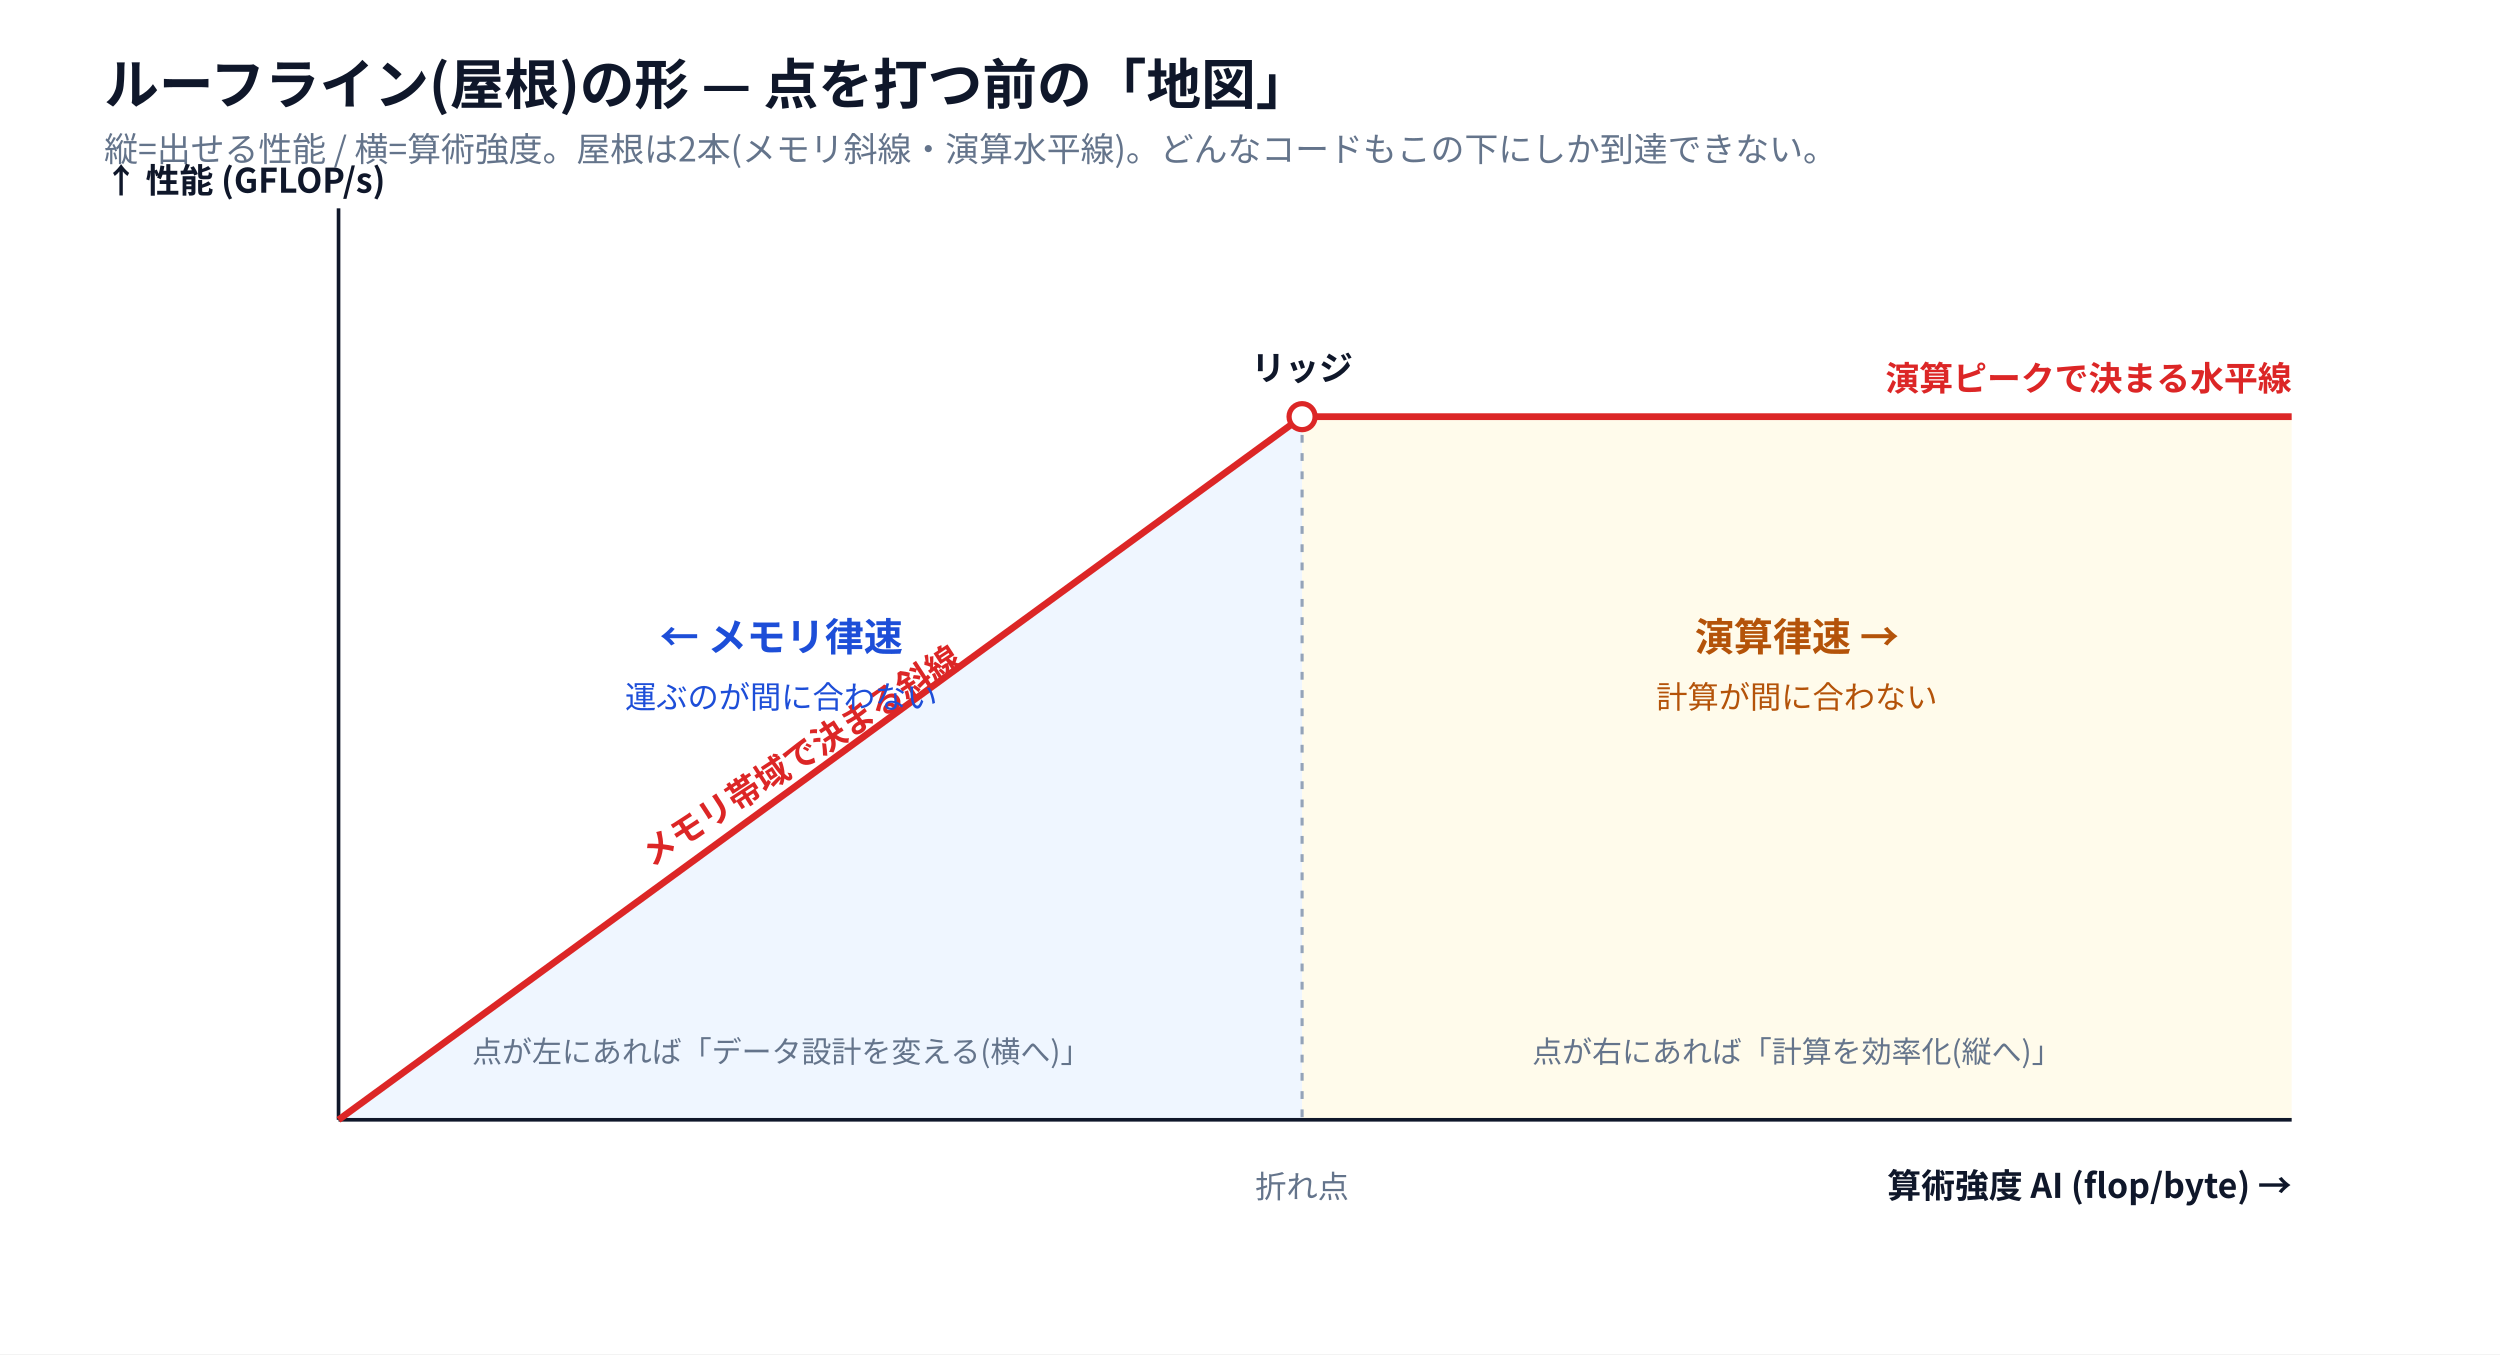
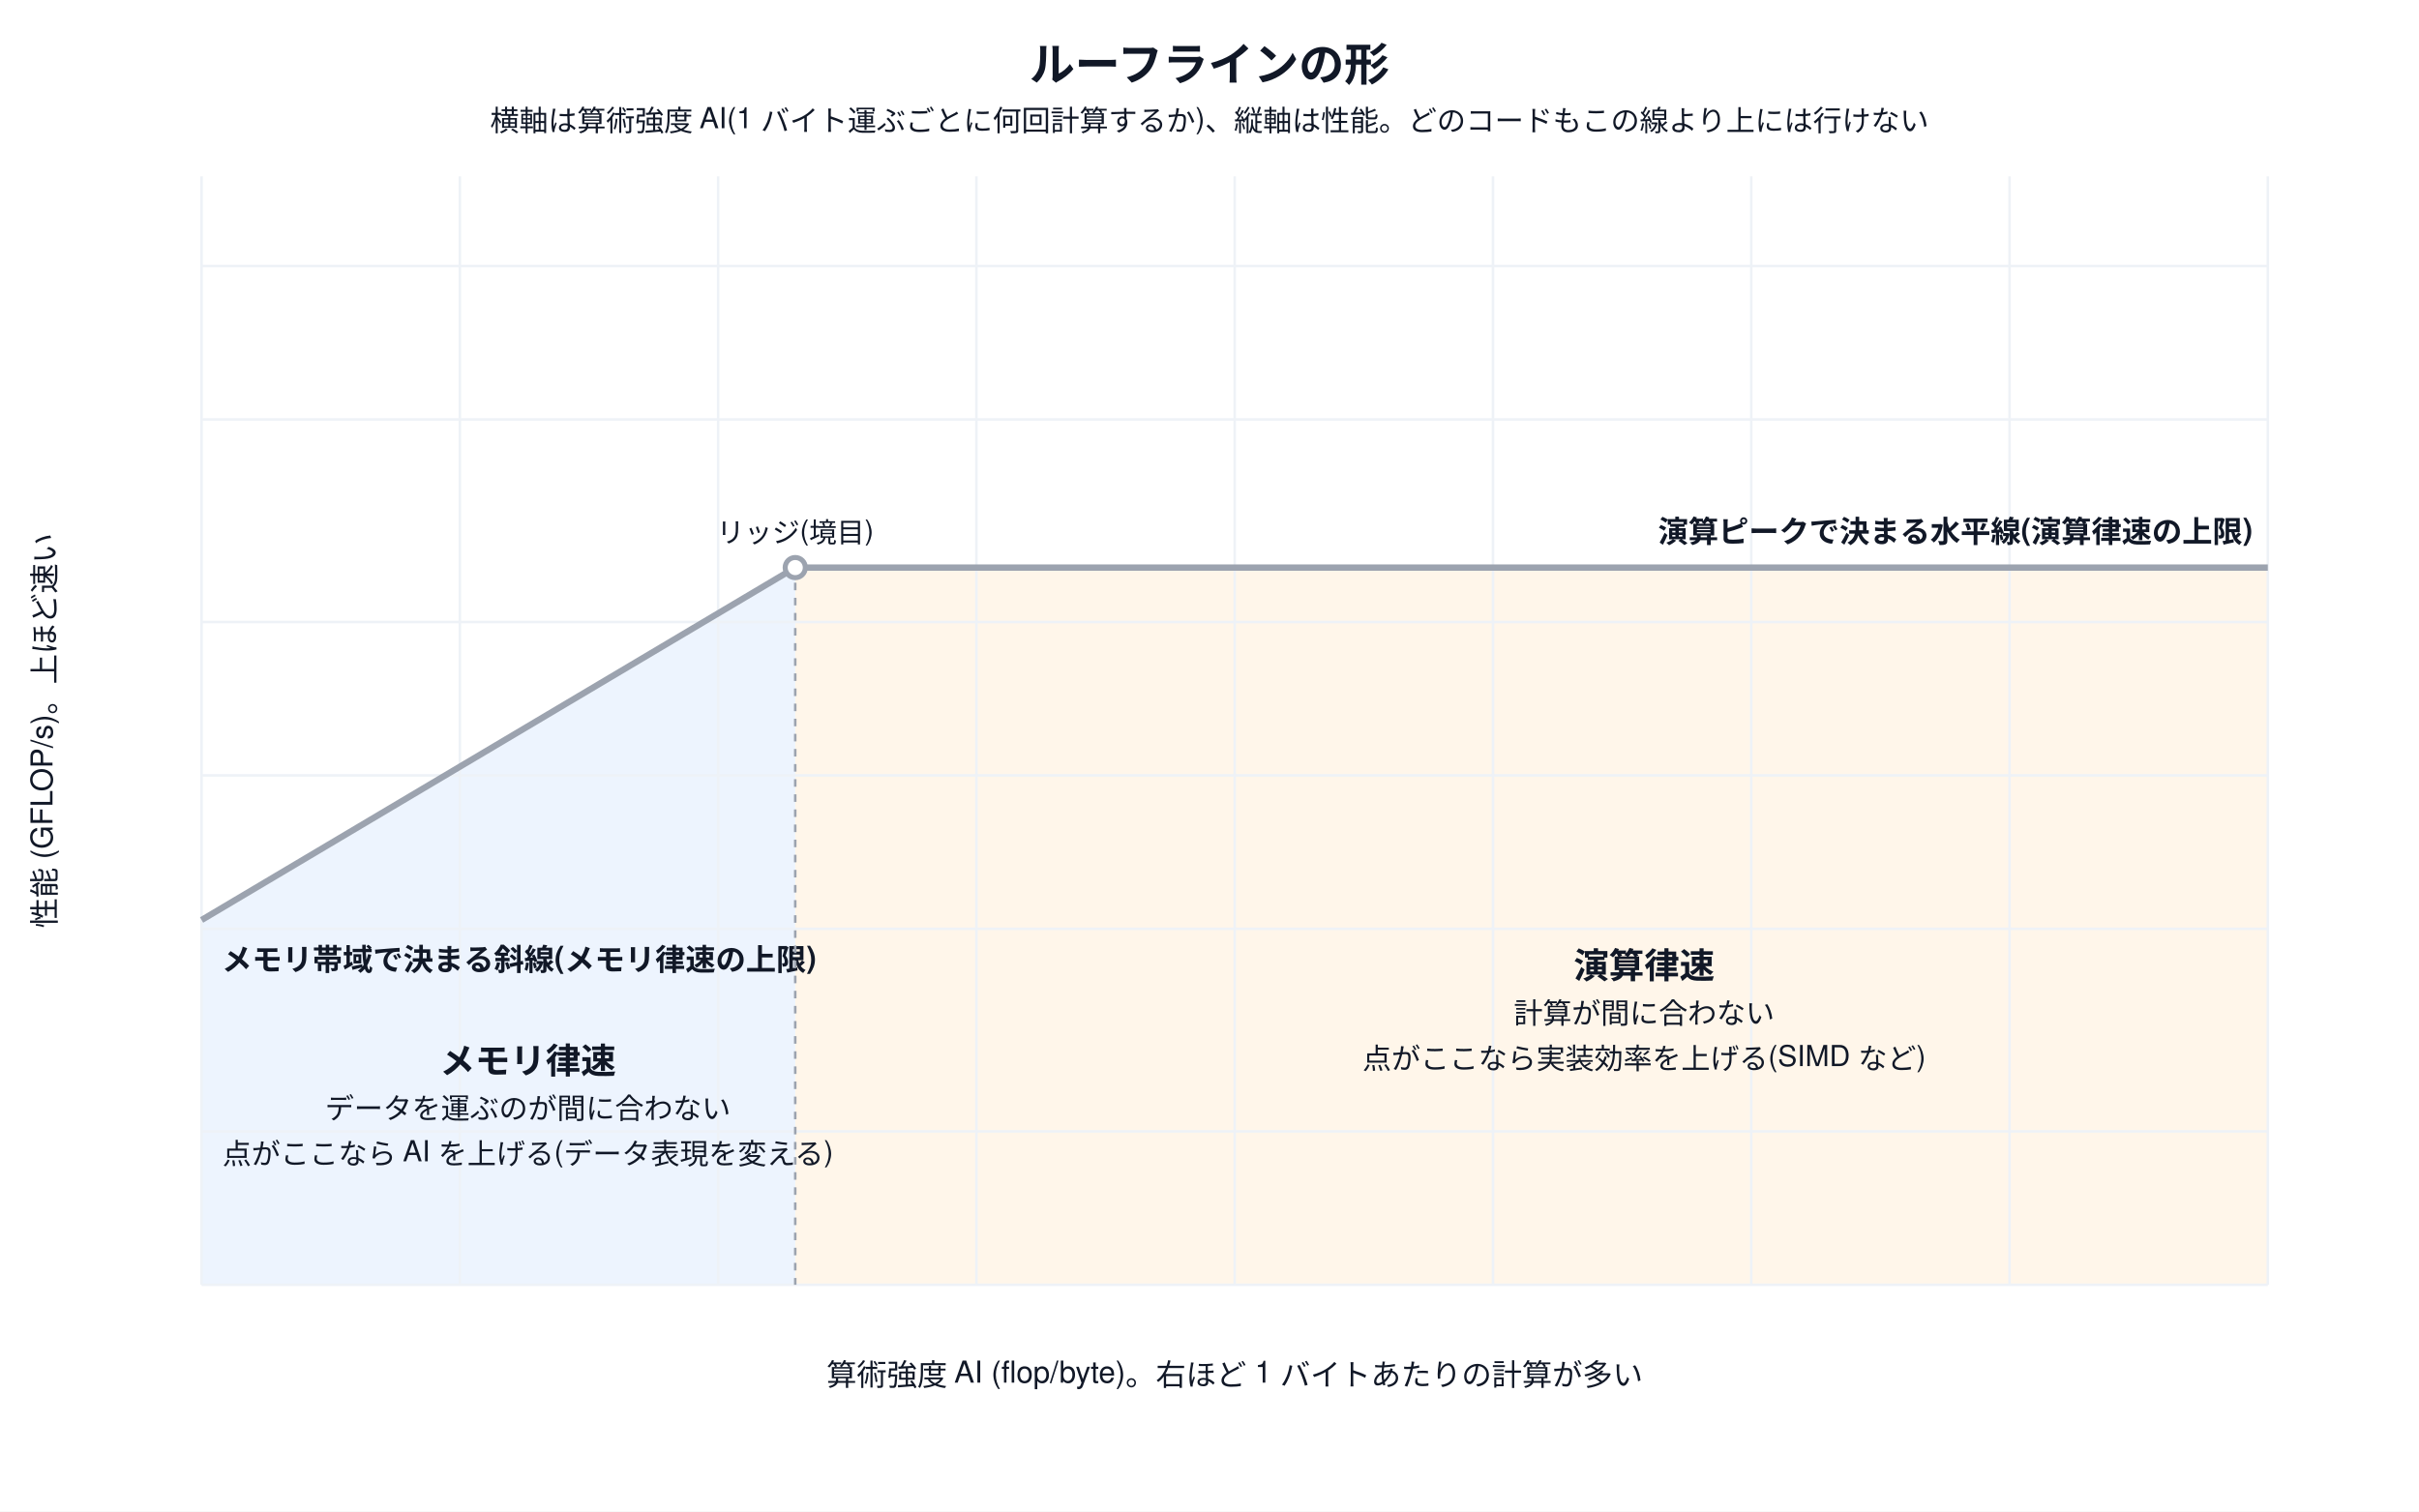
- <svg xmlns="http://www.w3.org/2000/svg" viewBox="0 0 960 520" font-family="'Hiragino Sans','Noto Sans CJK JP',sans-serif">
-   <style>.t{fill:#0f172a}.m{fill:#64748b}</style>
-   <rect width="960" height="520" fill="#ffffff" />
-   <text x="40" y="40" font-size="21" font-weight="700" class="t">ルーフライン(屋根)の形 — 点を打つ前の「地図」</text>
-   <text x="40" y="62" font-size="13" class="m">縦=出せる性能 / 横=算術強度。屋根は2本(メモリ斜線・演算水平線)。どんなコードもこの下にしか到達できない。</text>
-   <path d="M 130 430 L 500 160 L 500 430 Z" fill="#eff6ff" />
-   <path d="M 500 160 L 880 160 L 880 430 L 500 430 Z" fill="#fffbeb" />
-   <line x1="130" y1="430" x2="880" y2="430" stroke="#0f172a" stroke-width="1.4" />
-   <line x1="130" y1="80" x2="130" y2="430" stroke="#0f172a" stroke-width="1.4" />
-   <text x="880" y="460" font-size="13" font-weight="600" class="t" text-anchor="end">算術強度 AI (flop/byte) →</text>
-   <text x="40" y="74" font-size="13" font-weight="600" class="t">↑ 性能 (GFLOP/s)</text>
-   <line x1="130" y1="430" x2="500" y2="160" stroke="#dc2626" stroke-width="2.6" />
-   <line x1="500" y1="160" x2="880" y2="160" stroke="#dc2626" stroke-width="2.6" />
-   <text x="250" y="333" font-size="13" fill="#dc2626" font-weight="600" transform="rotate(-33 250 333)">メモリ帯域で決まる斜線</text>
-   <text x="880" y="150" font-size="13" fill="#dc2626" font-weight="600" text-anchor="end">演算ピークで決まる水平線</text>
-   <line x1="500" y1="160" x2="500" y2="430" stroke="#94a3b8" stroke-width="1.2" stroke-dasharray="3 4" />
-   <circle cx="500" cy="160" r="5" fill="#ffffff" stroke="#dc2626" stroke-width="2" />
-   <text x="500" y="146" font-size="13" fill="#0f172a" font-weight="700" text-anchor="middle">リッジ</text>
-   <text x="500" y="460" font-size="12" class="m" text-anchor="middle">折れ点</text>
-   <text x="300" y="250" font-size="15" font-weight="700" fill="#1d4ed8" text-anchor="middle">← メモリ律速</text>
-   <text x="300" y="272" font-size="12" fill="#1d4ed8" text-anchor="middle">運ぶのが間に合わない</text>
-   <text x="690" y="250" font-size="15" font-weight="700" fill="#b45309" text-anchor="middle">演算律速 →</text>
-   <text x="690" y="272" font-size="12" fill="#b45309" text-anchor="middle">計算が間に合わない</text>
-   <text x="300" y="408" font-size="11.5" class="m" text-anchor="middle">点が左にあれば「データ設計を変える(横へ)」</text>
-   <text x="690" y="408" font-size="11.5" class="m" text-anchor="middle">点が右にあれば「計算を効率化(縦へ)」</text>
+ <svg xmlns="http://www.w3.org/2000/svg" viewBox="0 0 960 600">
+   <style>text{font-family:'Helvetica Neue',Helvetica,Arial,'Hiragino Sans','Hiragino Kaku Gothic ProN',sans-serif;fill:#111827}</style>
+   <rect width="960" height="600" fill="#ffffff" />
+   <text x="480" y="32" font-size="18" font-weight="600" text-anchor="middle">ルーフラインの形</text>
+   <text x="480" y="52" font-size="11.5" fill="#6b7280" text-anchor="middle">横軸は算術強度 AI(1 バイト運ぶごとに何回計算するか)、縦軸は性能。どのコードもこの線より上には行けない</text>
+   <polygon points="315.6,225.3 900.0,225.3 900.0,510.0 315.6,510.0" fill="#ffedd5" opacity="0.5" />
+   <polygon points="80.0,365.2 315.6,225.3 315.6,510.0 80.0,510.0" fill="#dbeafe" opacity="0.5" />
+   <line x1="80.0" y1="70.0" x2="80.0" y2="510.0" stroke="#eef2f7" />
+   <line x1="182.5" y1="70.0" x2="182.5" y2="510.0" stroke="#eef2f7" />
+   <line x1="285.0" y1="70.0" x2="285.0" y2="510.0" stroke="#eef2f7" />
+   <line x1="387.5" y1="70.0" x2="387.5" y2="510.0" stroke="#eef2f7" />
+   <line x1="490.0" y1="70.0" x2="490.0" y2="510.0" stroke="#eef2f7" />
+   <line x1="592.5" y1="70.0" x2="592.5" y2="510.0" stroke="#eef2f7" />
+   <line x1="695.0" y1="70.0" x2="695.0" y2="510.0" stroke="#eef2f7" />
+   <line x1="797.5" y1="70.0" x2="797.5" y2="510.0" stroke="#eef2f7" />
+   <line x1="900.0" y1="70.0" x2="900.0" y2="510.0" stroke="#eef2f7" />
+   <line x1="80.0" y1="510.0" x2="900.0" y2="510.0" stroke="#eef2f7" />
+   <line x1="80.0" y1="449.1" x2="900.0" y2="449.1" stroke="#eef2f7" />
+   <line x1="80.0" y1="368.7" x2="900.0" y2="368.7" stroke="#eef2f7" />
+   <line x1="80.0" y1="307.8" x2="900.0" y2="307.8" stroke="#eef2f7" />
+   <line x1="80.0" y1="246.9" x2="900.0" y2="246.9" stroke="#eef2f7" />
+   <line x1="80.0" y1="166.5" x2="900.0" y2="166.5" stroke="#eef2f7" />
+   <line x1="80.0" y1="105.6" x2="900.0" y2="105.6" stroke="#eef2f7" />
+   <text x="490.0" y="550.0" font-size="12" fill="#374151" text-anchor="middle">算術強度 AI (flop/byte)。右ほど 1 バイトあたりの計算が多い</text>
+   <text transform="translate(22,290.0) rotate(-90)" font-size="12" fill="#374151" text-anchor="middle">性能 (GFLOP/s)。上ほど速い</text>
+   <polyline fill="none" stroke="#9ca3af" stroke-width="2.5" points="80.0,365.2 315.6,225.3 900.0,225.3" />
+   <text x="88.0" y="385.2" font-size="12" font-weight="600" fill="#60a5fa" text-anchor="start">メモリ帯域で決まる斜線(メモリ律速の上限)</text>
+   <text x="894.0" y="215.3" font-size="12" font-weight="600" fill="#fb923c" text-anchor="end">演算ピークで決まる水平線(演算律速の上限)</text>
+   <text x="209.5" y="426.1" font-size="14" font-weight="600" fill="#1d4ed8" text-anchor="middle">メモリ律速</text>
+   <text x="209.5" y="444.1" font-size="11.5" fill="#1d4ed8" text-anchor="middle">データを運ぶのが間に合わない</text>
+   <text x="209.5" y="462.1" font-size="11.5" fill="#1d4ed8" text-anchor="middle">点がここなら AI を上げる(データ表現を変える)</text>
+   <text x="652.5" y="388.3" font-size="14" font-weight="600" fill="#c2410c" text-anchor="middle">演算律速</text>
+   <text x="652.5" y="406.3" font-size="11.5" fill="#c2410c" text-anchor="middle">計算が間に合わない</text>
+   <text x="652.5" y="424.3" font-size="11.5" fill="#c2410c" text-anchor="middle">点がここなら実装効率を上げる(SIMD など)</text>
+   <line x1="315.6" y1="225.3" x2="315.6" y2="510.0" stroke="#9ca3af" stroke-dasharray="3 3" />
+   <circle cx="315.6" cy="225.3" r="4" fill="#ffffff" stroke="#9ca3af" stroke-width="2" />
+   <text x="315.6" y="215.3" font-size="11" fill="#6b7280" text-anchor="middle">リッジ(境目)</text>
</svg>
